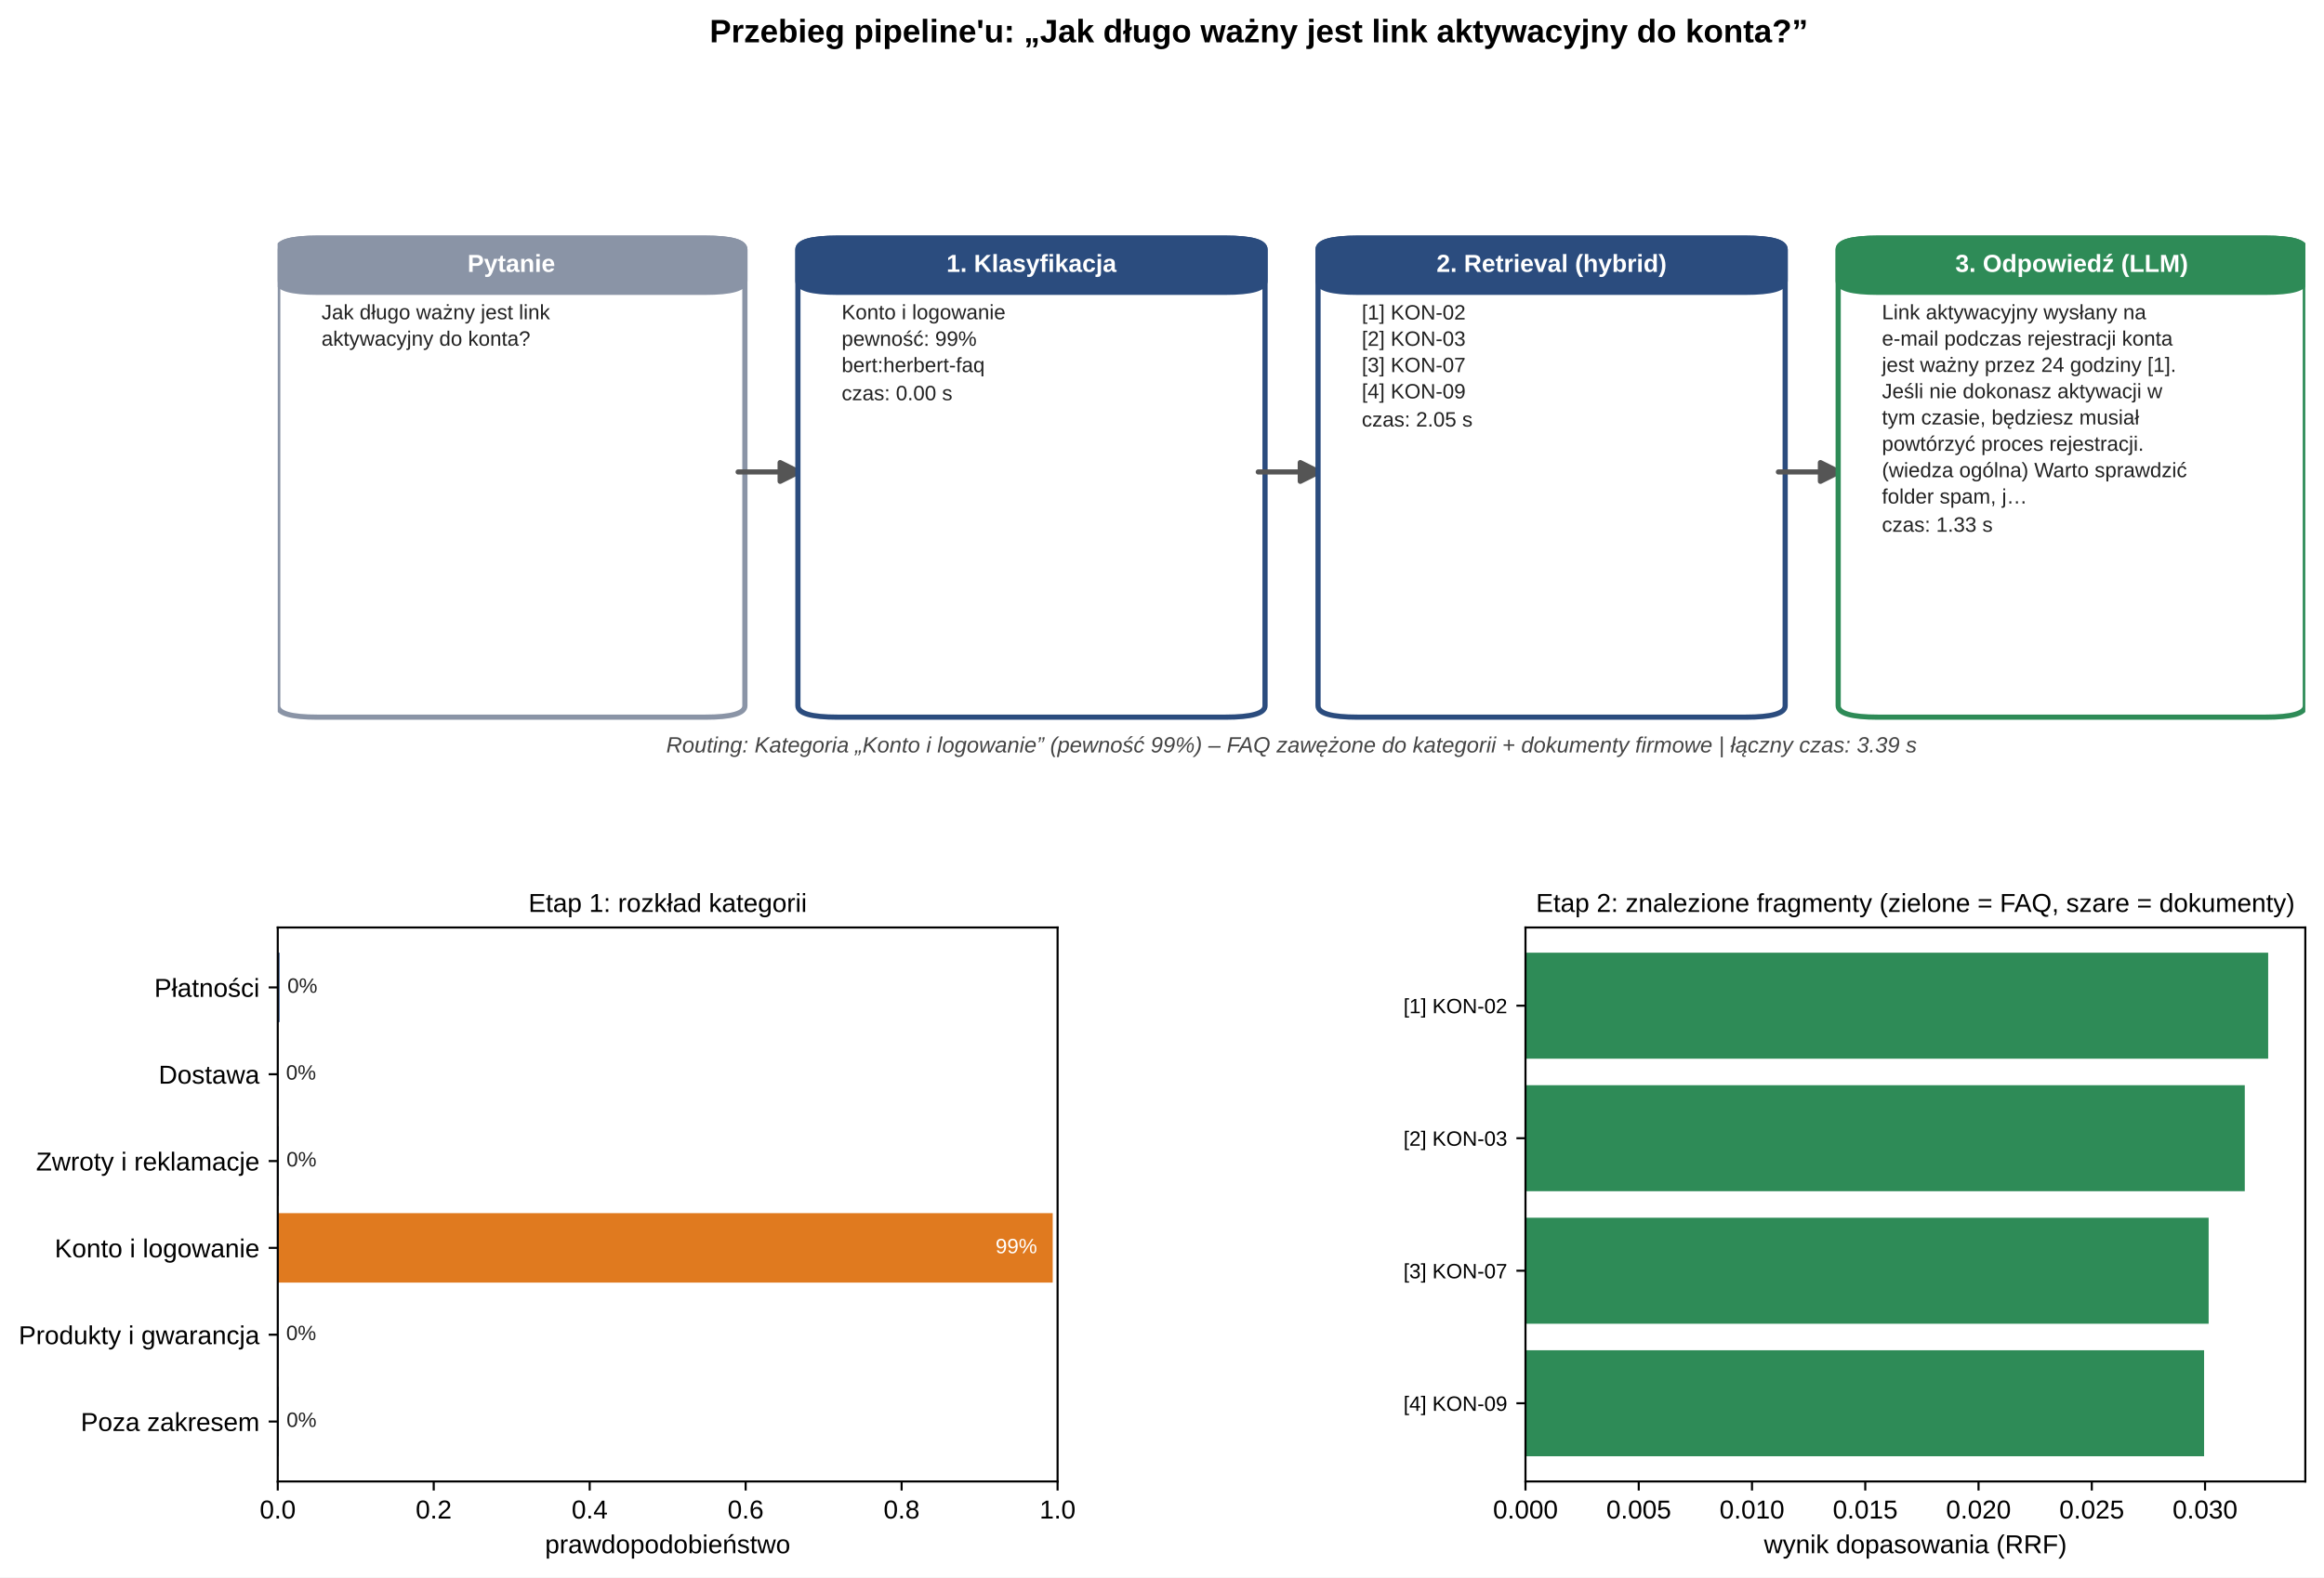
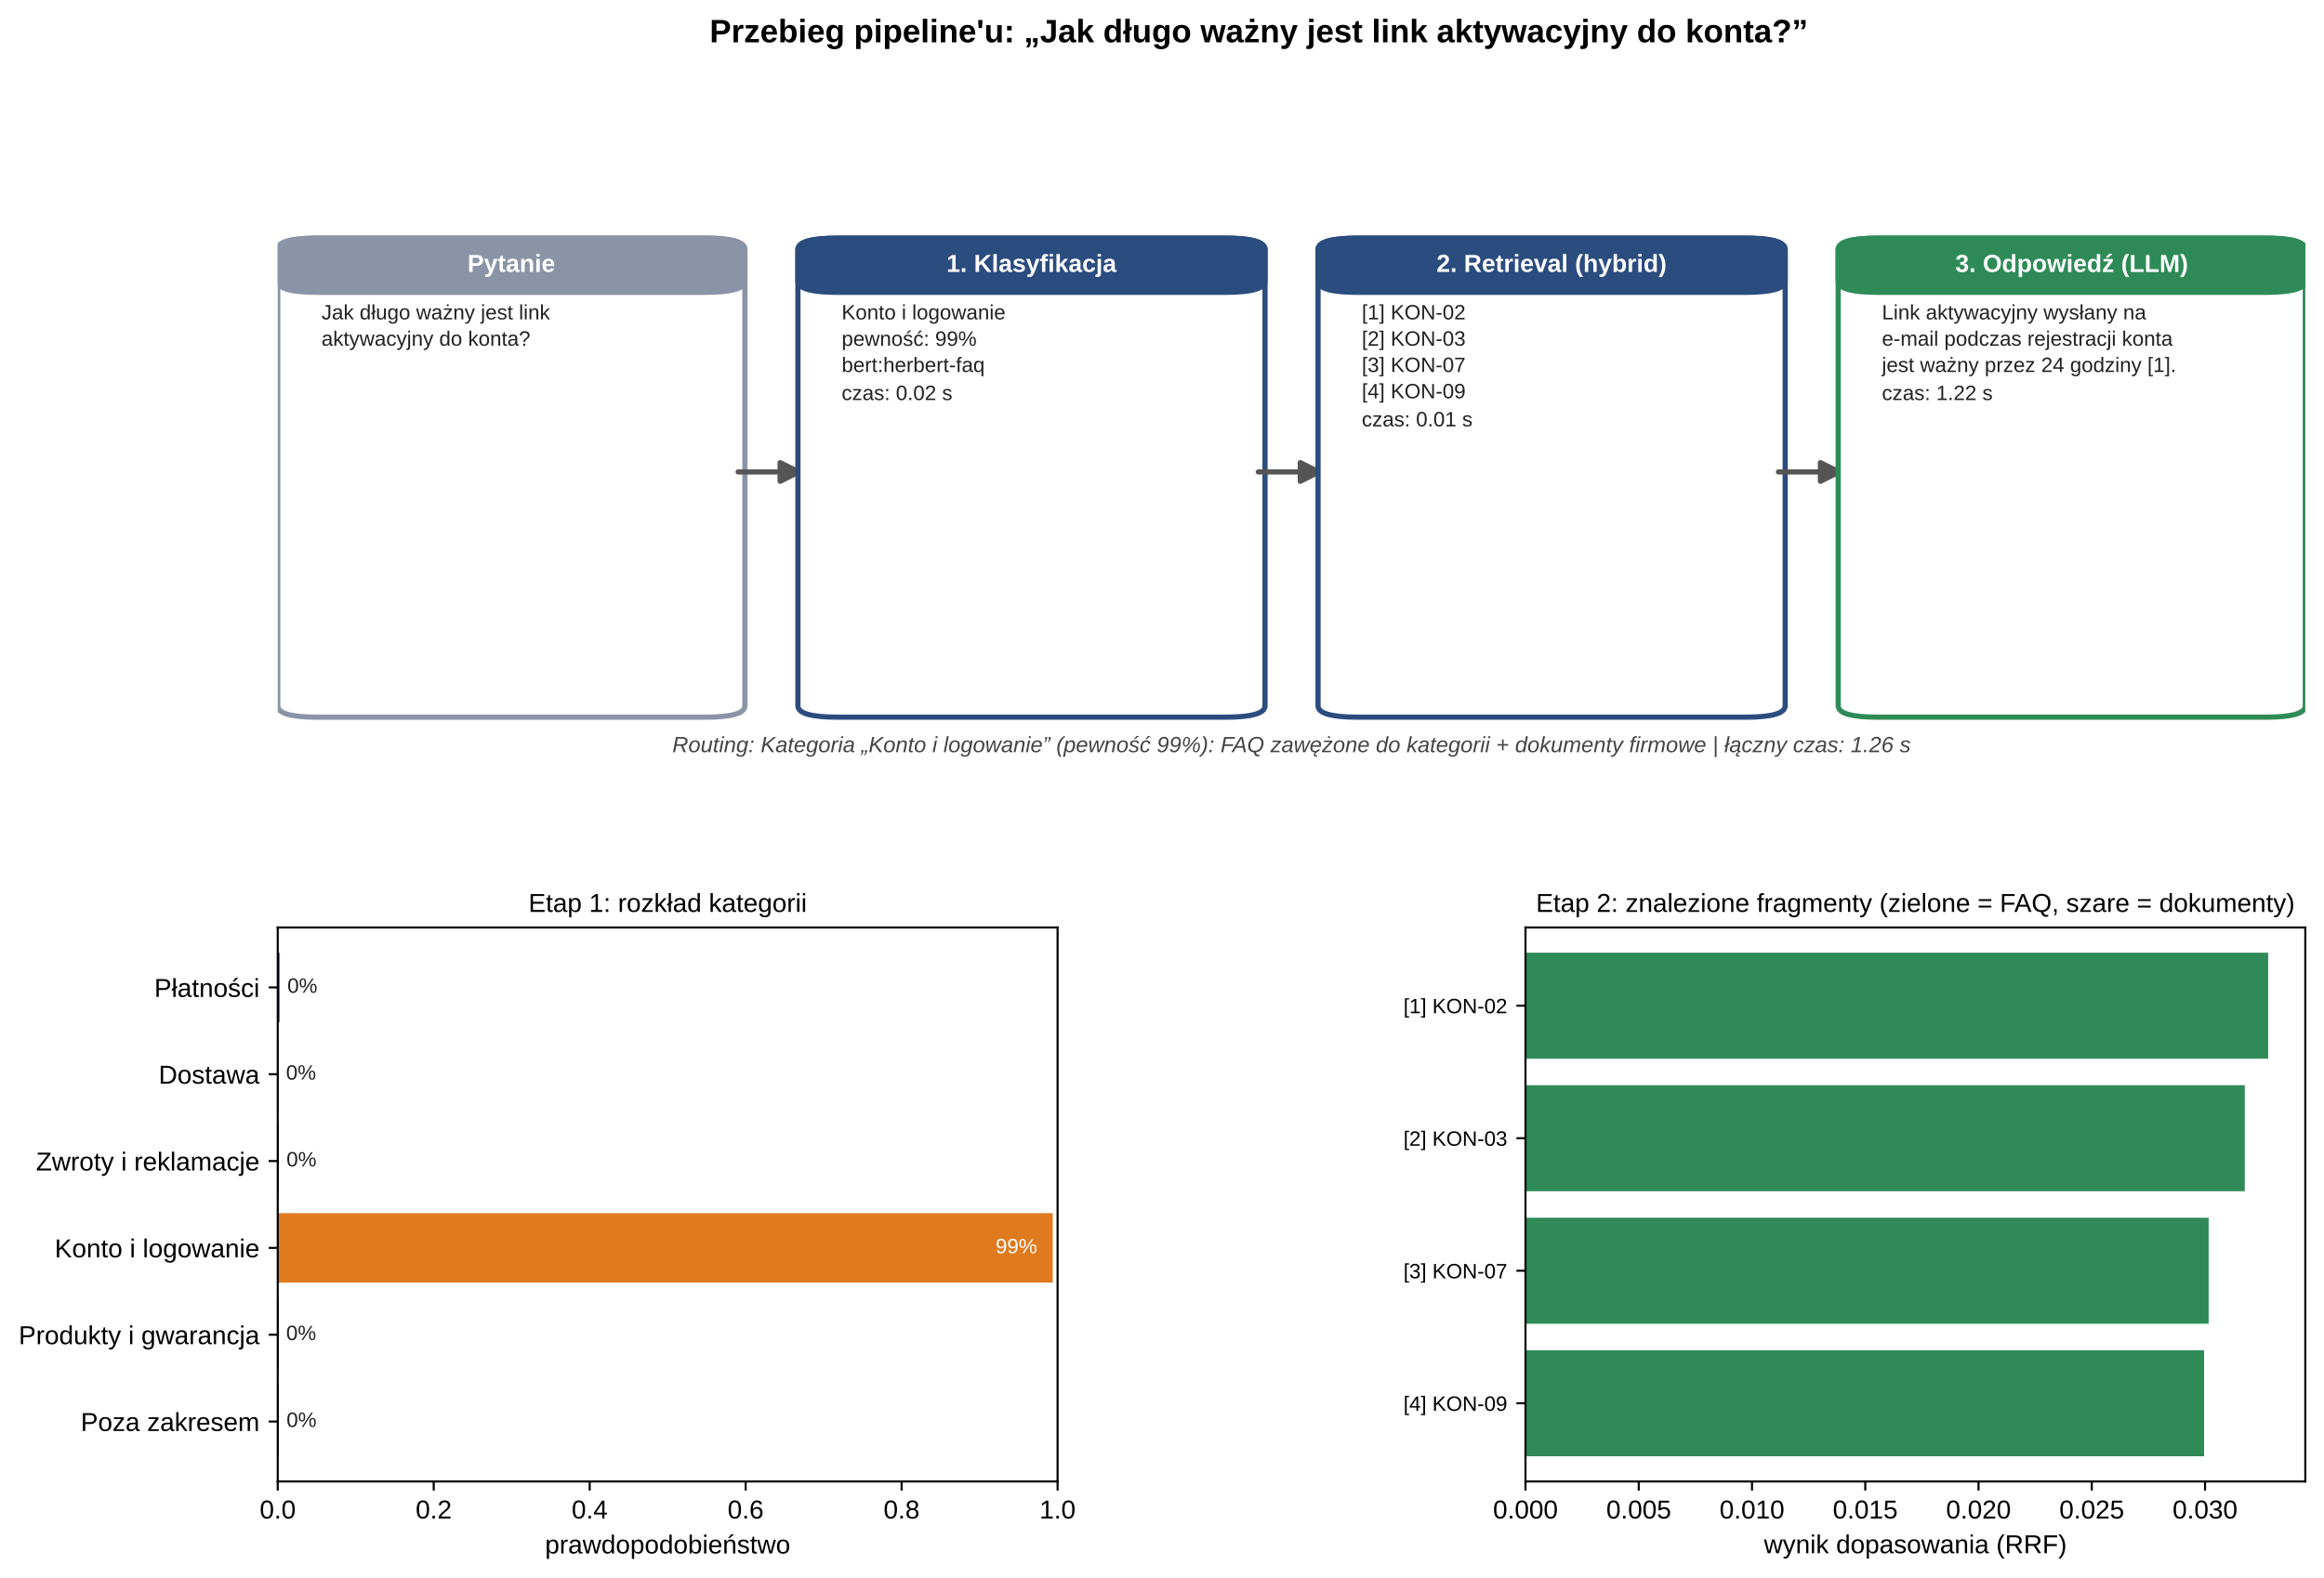
- <svg xmlns="http://www.w3.org/2000/svg" xmlns:xlink="http://www.w3.org/1999/xlink" width="895.417pt" height="607.93pt" viewBox="0 0 895.417 607.93" version="1.1">
+ <svg xmlns="http://www.w3.org/2000/svg" xmlns:xlink="http://www.w3.org/1999/xlink" width="895.417pt" height="608.013pt" viewBox="0 0 895.417 608.013" version="1.1">
  <defs>
    <style type="text/css">*{stroke-linejoin: round; stroke-linecap: butt}</style>
  </defs>
  <g id="figure_1">
    <g id="patch_1">
-       <path d="M 0 607.93  L 895.417 607.93  L 895.417 0  L 0 0  z " style="fill: #ffffff" />
+       <path d="M 0 608.013  L 895.417 608.013  L 895.417 0  L 0 0  z " style="fill: #ffffff" />
    </g>
    <g id="axes_1">
      <g id="patch_2">
-         <path d="M 122.335 276.399  L 271.682 276.399  Q 287 276.399 287 272.003  L 287 96.176  Q 287 91.781 271.682 91.781  L 122.335 91.781  Q 107.017 91.781 107.017 96.176  L 107.017 272.003  Q 107.017 276.399 122.335 276.399  z " clip-path="url(#p4445ea4be4)" style="fill: #ffffff; stroke: #8a94a6; stroke-width: 2; stroke-linejoin: miter" />
+         <path d="M 122.335 276.399  L 271.682 276.399  Q 287 276.399 287 272.003  L 287 96.176  Q 287 91.781 271.682 91.781  L 122.335 91.781  Q 107.017 91.781 107.017 96.176  L 107.017 272.003  Q 107.017 276.399 122.335 276.399  z " clip-path="url(#p6ea42ac6a3)" style="fill: #ffffff; stroke: #8a94a6; stroke-width: 2; stroke-linejoin: miter" />
      </g>
      <g id="patch_3">
-         <path d="M 122.335 112.66  L 271.682 112.66  Q 287 112.66 287 108.264  L 287 96.176  Q 287 91.781 271.682 91.781  L 122.335 91.781  Q 107.017 91.781 107.017 96.176  L 107.017 108.264  Q 107.017 112.66 122.335 112.66  z " clip-path="url(#p4445ea4be4)" style="fill: #8a94a6; stroke: #8a94a6; stroke-width: 2; stroke-linejoin: miter" />
+         <path d="M 122.335 112.66  L 271.682 112.66  Q 287 112.66 287 108.264  L 287 96.176  Q 287 91.781 271.682 91.781  L 122.335 91.781  Q 107.017 91.781 107.017 96.176  L 107.017 108.264  Q 107.017 112.66 122.335 112.66  z " clip-path="url(#p6ea42ac6a3)" style="fill: #8a94a6; stroke: #8a94a6; stroke-width: 2; stroke-linejoin: miter" />
      </g>
      <g id="patch_4">
-         <path d="M 284.403 181.892  Q 297.211 181.892 307.783 181.892  " clip-path="url(#p4445ea4be4)" style="fill: none; stroke: #555555; stroke-width: 2; stroke-linecap: round" />
-         <path d="M 300.583 178.292  L 307.783 181.892  L 300.583 185.492  z " clip-path="url(#p4445ea4be4)" style="fill: #555555; stroke: #555555; stroke-width: 2; stroke-linecap: round" />
+         <path d="M 284.403 181.892  Q 297.211 181.892 307.783 181.892  " clip-path="url(#p6ea42ac6a3)" style="fill: none; stroke: #555555; stroke-width: 2; stroke-linecap: round" />
+         <path d="M 300.583 178.292  L 307.783 181.892  L 300.583 185.492  z " clip-path="url(#p6ea42ac6a3)" style="fill: #555555; stroke: #555555; stroke-width: 2; stroke-linecap: round" />
      </g>
      <g id="patch_5">
-         <path d="M 322.741 276.399  L 472.088 276.399  Q 487.405 276.399 487.405 272.003  L 487.405 96.176  Q 487.405 91.781 472.088 91.781  L 322.741 91.781  Q 307.423 91.781 307.423 96.176  L 307.423 272.003  Q 307.423 276.399 322.741 276.399  z " clip-path="url(#p4445ea4be4)" style="fill: #ffffff; stroke: #2b4c7e; stroke-width: 2; stroke-linejoin: miter" />
+         <path d="M 322.741 276.399  L 472.088 276.399  Q 487.405 276.399 487.405 272.003  L 487.405 96.176  Q 487.405 91.781 472.088 91.781  L 322.741 91.781  Q 307.423 91.781 307.423 96.176  L 307.423 272.003  Q 307.423 276.399 322.741 276.399  z " clip-path="url(#p6ea42ac6a3)" style="fill: #ffffff; stroke: #2b4c7e; stroke-width: 2; stroke-linejoin: miter" />
      </g>
      <g id="patch_6">
-         <path d="M 322.741 112.66  L 472.088 112.66  Q 487.405 112.66 487.405 108.264  L 487.405 96.176  Q 487.405 91.781 472.088 91.781  L 322.741 91.781  Q 307.423 91.781 307.423 96.176  L 307.423 108.264  Q 307.423 112.66 322.741 112.66  z " clip-path="url(#p4445ea4be4)" style="fill: #2b4c7e; stroke: #2b4c7e; stroke-width: 2; stroke-linejoin: miter" />
+         <path d="M 322.741 112.66  L 472.088 112.66  Q 487.405 112.66 487.405 108.264  L 487.405 96.176  Q 487.405 91.781 472.088 91.781  L 322.741 91.781  Q 307.423 91.781 307.423 96.176  L 307.423 108.264  Q 307.423 112.66 322.741 112.66  z " clip-path="url(#p6ea42ac6a3)" style="fill: #2b4c7e; stroke: #2b4c7e; stroke-width: 2; stroke-linejoin: miter" />
      </g>
      <g id="patch_7">
-         <path d="M 484.809 181.892  Q 497.617 181.892 508.189 181.892  " clip-path="url(#p4445ea4be4)" style="fill: none; stroke: #555555; stroke-width: 2; stroke-linecap: round" />
-         <path d="M 500.989 178.292  L 508.189 181.892  L 500.989 185.492  z " clip-path="url(#p4445ea4be4)" style="fill: #555555; stroke: #555555; stroke-width: 2; stroke-linecap: round" />
+         <path d="M 484.809 181.892  Q 497.617 181.892 508.189 181.892  " clip-path="url(#p6ea42ac6a3)" style="fill: none; stroke: #555555; stroke-width: 2; stroke-linecap: round" />
+         <path d="M 500.989 178.292  L 508.189 181.892  L 500.989 185.492  z " clip-path="url(#p6ea42ac6a3)" style="fill: #555555; stroke: #555555; stroke-width: 2; stroke-linecap: round" />
      </g>
      <g id="patch_8">
-         <path d="M 523.147 276.399  L 672.494 276.399  Q 687.811 276.399 687.811 272.003  L 687.811 96.176  Q 687.811 91.781 672.494 91.781  L 523.147 91.781  Q 507.829 91.781 507.829 96.176  L 507.829 272.003  Q 507.829 276.399 523.147 276.399  z " clip-path="url(#p4445ea4be4)" style="fill: #ffffff; stroke: #2b4c7e; stroke-width: 2; stroke-linejoin: miter" />
+         <path d="M 523.147 276.399  L 672.494 276.399  Q 687.811 276.399 687.811 272.003  L 687.811 96.176  Q 687.811 91.781 672.494 91.781  L 523.147 91.781  Q 507.829 91.781 507.829 96.176  L 507.829 272.003  Q 507.829 276.399 523.147 276.399  z " clip-path="url(#p6ea42ac6a3)" style="fill: #ffffff; stroke: #2b4c7e; stroke-width: 2; stroke-linejoin: miter" />
      </g>
      <g id="patch_9">
-         <path d="M 523.147 112.66  L 672.494 112.66  Q 687.811 112.66 687.811 108.264  L 687.811 96.176  Q 687.811 91.781 672.494 91.781  L 523.147 91.781  Q 507.829 91.781 507.829 96.176  L 507.829 108.264  Q 507.829 112.66 523.147 112.66  z " clip-path="url(#p4445ea4be4)" style="fill: #2b4c7e; stroke: #2b4c7e; stroke-width: 2; stroke-linejoin: miter" />
+         <path d="M 523.147 112.66  L 672.494 112.66  Q 687.811 112.66 687.811 108.264  L 687.811 96.176  Q 687.811 91.781 672.494 91.781  L 523.147 91.781  Q 507.829 91.781 507.829 96.176  L 507.829 108.264  Q 507.829 112.66 523.147 112.66  z " clip-path="url(#p6ea42ac6a3)" style="fill: #2b4c7e; stroke: #2b4c7e; stroke-width: 2; stroke-linejoin: miter" />
      </g>
      <g id="patch_10">
-         <path d="M 685.215 181.892  Q 698.023 181.892 708.595 181.892  " clip-path="url(#p4445ea4be4)" style="fill: none; stroke: #555555; stroke-width: 2; stroke-linecap: round" />
-         <path d="M 701.395 178.292  L 708.595 181.892  L 701.395 185.492  z " clip-path="url(#p4445ea4be4)" style="fill: #555555; stroke: #555555; stroke-width: 2; stroke-linecap: round" />
+         <path d="M 685.215 181.892  Q 698.023 181.892 708.595 181.892  " clip-path="url(#p6ea42ac6a3)" style="fill: none; stroke: #555555; stroke-width: 2; stroke-linecap: round" />
+         <path d="M 701.395 178.292  L 708.595 181.892  L 701.395 185.492  z " clip-path="url(#p6ea42ac6a3)" style="fill: #555555; stroke: #555555; stroke-width: 2; stroke-linecap: round" />
      </g>
      <g id="patch_11">
-         <path d="M 723.552 276.399  L 872.9 276.399  Q 888.217 276.399 888.217 272.003  L 888.217 96.176  Q 888.217 91.781 872.9 91.781  L 723.552 91.781  Q 708.235 91.781 708.235 96.176  L 708.235 272.003  Q 708.235 276.399 723.552 276.399  z " clip-path="url(#p4445ea4be4)" style="fill: #ffffff; stroke: #2e8b57; stroke-width: 2; stroke-linejoin: miter" />
+         <path d="M 723.552 276.399  L 872.9 276.399  Q 888.217 276.399 888.217 272.003  L 888.217 96.176  Q 888.217 91.781 872.9 91.781  L 723.552 91.781  Q 708.235 91.781 708.235 96.176  L 708.235 272.003  Q 708.235 276.399 723.552 276.399  z " clip-path="url(#p6ea42ac6a3)" style="fill: #ffffff; stroke: #2e8b57; stroke-width: 2; stroke-linejoin: miter" />
      </g>
      <g id="patch_12">
-         <path d="M 723.552 112.66  L 872.9 112.66  Q 888.217 112.66 888.217 108.264  L 888.217 96.176  Q 888.217 91.781 872.9 91.781  L 723.552 91.781  Q 708.235 91.781 708.235 96.176  L 708.235 108.264  Q 708.235 112.66 723.552 112.66  z " clip-path="url(#p4445ea4be4)" style="fill: #2e8b57; stroke: #2e8b57; stroke-width: 2; stroke-linejoin: miter" />
+         <path d="M 723.552 112.66  L 872.9 112.66  Q 888.217 112.66 888.217 108.264  L 888.217 96.176  Q 888.217 91.781 872.9 91.781  L 723.552 91.781  Q 708.235 91.781 708.235 96.176  L 708.235 108.264  Q 708.235 112.66 723.552 112.66  z " clip-path="url(#p6ea42ac6a3)" style="fill: #2e8b57; stroke: #2e8b57; stroke-width: 2; stroke-linejoin: miter" />
      </g>
      <g id="text_1">
-         <text style="font-weight: 700; font-size: 9.5px; font-family: 'Arial', 'DejaVu Sans'; text-anchor: middle; fill: #ffffff" x="197.008" y="104.789" transform="rotate(-0 197.0084 104.7886)">Pytanie</text>
+         <text style="font-weight: 700; font-size: 9.5px; font-family: 'Arial', 'Liberation Sans', 'DejaVu Sans'; text-anchor: middle; fill: #ffffff" x="197.008" y="104.789" transform="rotate(-0 197.0084 104.7887)">Pytanie</text>
      </g>
      <g id="text_2">
-         <text style="font-size: 8px; font-family: 'Arial', 'DejaVu Sans'; fill: #222222" transform="translate(123.8666 123.0458)">Jak długo ważny jest link</text>
-         <text style="font-size: 8px; font-family: 'Arial', 'DejaVu Sans'; fill: #222222" transform="translate(123.8666 133.2301)">aktywacyjny do konta?</text>
+         <text style="font-size: 8px; font-family: 'Arial', 'Liberation Sans', 'DejaVu Sans'; fill: #222222" transform="translate(123.8666 123.0933)">Jak długo ważny jest link</text>
+         <text style="font-size: 8px; font-family: 'Arial', 'Liberation Sans', 'DejaVu Sans'; fill: #222222" transform="translate(123.8666 133.2289)">aktywacyjny do konta?</text>
      </g>
      <g id="text_3">
-         <text style="font-weight: 700; font-size: 9.5px; font-family: 'Arial', 'DejaVu Sans'; text-anchor: middle; fill: #ffffff" x="397.414" y="104.789" transform="rotate(-0 397.4142 104.7886)">1. Klasyfikacja</text>
+         <text style="font-weight: 700; font-size: 9.5px; font-family: 'Arial', 'Liberation Sans', 'DejaVu Sans'; text-anchor: middle; fill: #ffffff" x="397.414" y="104.789" transform="rotate(-0 397.4142 104.7887)">1. Klasyfikacja</text>
      </g>
      <g id="text_4">
-         <text style="font-size: 8px; font-family: 'Arial', 'DejaVu Sans'; fill: #222222" transform="translate(324.2725 123.0458)">Konto i logowanie</text>
-         <text style="font-size: 8px; font-family: 'Arial', 'DejaVu Sans'; fill: #222222" transform="translate(324.2725 133.277)">pewność: 99%</text>
-         <text style="font-size: 8px; font-family: 'Arial', 'DejaVu Sans'; fill: #222222" transform="translate(324.2725 143.4126)">bert:herbert-faq</text>
-         <text style="font-size: 8px; font-family: 'Arial', 'DejaVu Sans'; fill: #222222" transform="translate(324.2725 154.2575)">czas: 0.00 s</text>
+         <text style="font-size: 8px; font-family: 'Arial', 'Liberation Sans', 'DejaVu Sans'; fill: #222222" transform="translate(324.2725 123.0933)">Konto i logowanie</text>
+         <text style="font-size: 8px; font-family: 'Arial', 'Liberation Sans', 'DejaVu Sans'; fill: #222222" transform="translate(324.2725 133.2758)">pewność: 99%</text>
+         <text style="font-size: 8px; font-family: 'Arial', 'Liberation Sans', 'DejaVu Sans'; fill: #222222" transform="translate(324.2725 143.3644)">bert:herbert-faq</text>
+         <text style="font-size: 8px; font-family: 'Arial', 'Liberation Sans', 'DejaVu Sans'; fill: #222222" transform="translate(324.2725 154.185)">czas: 0.02 s</text>
      </g>
      <g id="text_5">
-         <text style="font-weight: 700; font-size: 9.5px; font-family: 'Arial', 'DejaVu Sans'; text-anchor: middle; fill: #ffffff" x="597.82" y="104.789" transform="rotate(-0 597.8201 104.7886)">2. Retrieval (hybrid)</text>
+         <text style="font-weight: 700; font-size: 9.5px; font-family: 'Arial', 'Liberation Sans', 'DejaVu Sans'; text-anchor: middle; fill: #ffffff" x="597.82" y="104.789" transform="rotate(-0 597.8201 104.7887)">2. Retrieval (hybrid)</text>
      </g>
      <g id="text_6">
-         <text style="font-size: 8px; font-family: 'Arial', 'DejaVu Sans'; fill: #222222" transform="translate(524.6784 123.144)">[1] KON-02</text>
-         <text style="font-size: 8px; font-family: 'Arial', 'DejaVu Sans'; fill: #222222" transform="translate(524.6784 133.2795)">[2] KON-03</text>
-         <text style="font-size: 8px; font-family: 'Arial', 'DejaVu Sans'; fill: #222222" transform="translate(524.6784 143.4151)">[3] KON-07</text>
-         <text style="font-size: 8px; font-family: 'Arial', 'DejaVu Sans'; fill: #222222" transform="translate(524.6784 153.5506)">[4] KON-09</text>
-         <text style="font-size: 8px; font-family: 'Arial', 'DejaVu Sans'; fill: #222222" transform="translate(524.6784 164.393)">czas: 2.05 s</text>
+         <text style="font-size: 8px; font-family: 'Arial', 'Liberation Sans', 'DejaVu Sans'; fill: #222222" transform="translate(524.6784 123.0933)">[1] KON-02</text>
+         <text style="font-size: 8px; font-family: 'Arial', 'Liberation Sans', 'DejaVu Sans'; fill: #222222" transform="translate(524.6784 133.2289)">[2] KON-03</text>
+         <text style="font-size: 8px; font-family: 'Arial', 'Liberation Sans', 'DejaVu Sans'; fill: #222222" transform="translate(524.6784 143.3644)">[3] KON-07</text>
+         <text style="font-size: 8px; font-family: 'Arial', 'Liberation Sans', 'DejaVu Sans'; fill: #222222" transform="translate(524.6784 153.5)">[4] KON-09</text>
+         <text style="font-size: 8px; font-family: 'Arial', 'Liberation Sans', 'DejaVu Sans'; fill: #222222" transform="translate(524.6784 164.3205)">czas: 0.01 s</text>
      </g>
      <g id="text_7">
-         <text style="font-weight: 700; font-size: 9.5px; font-family: 'Arial', 'DejaVu Sans'; text-anchor: middle; fill: #ffffff" x="798.226" y="104.789" transform="rotate(-0 798.226 104.7886)">3. Odpowiedź (LLM)</text>
+         <text style="font-weight: 700; font-size: 9.5px; font-family: 'Arial', 'Liberation Sans', 'DejaVu Sans'; text-anchor: middle; fill: #ffffff" x="798.226" y="104.814" transform="rotate(-0 798.226 104.8144)">3. Odpowiedź (LLM)</text>
      </g>
      <g id="text_8">
-         <text style="font-size: 8px; font-family: 'Arial', 'DejaVu Sans'; fill: #222222" transform="translate(725.0842 123.0458)">Link aktywacyjny wysłany na</text>
-         <text style="font-size: 8px; font-family: 'Arial', 'DejaVu Sans'; fill: #222222" transform="translate(725.0842 133.1814)">e-mail podczas rejestracji konta</text>
-         <text style="font-size: 8px; font-family: 'Arial', 'DejaVu Sans'; fill: #222222" transform="translate(725.0842 143.3288)">jest ważny przez 24 godziny [1].</text>
-         <text style="font-size: 8px; font-family: 'Arial', 'DejaVu Sans'; fill: #222222" transform="translate(725.0842 153.4681)">Jeśli nie dokonasz aktywacji w</text>
-         <text style="font-size: 8px; font-family: 'Arial', 'DejaVu Sans'; fill: #222222" transform="translate(725.0842 163.588)">tym czasie, będziesz musiał</text>
-         <text style="font-size: 8px; font-family: 'Arial', 'DejaVu Sans'; fill: #222222" transform="translate(725.0842 173.7392)">powtórzyć proces rejestracji.</text>
-         <text style="font-size: 8px; font-family: 'Arial', 'DejaVu Sans'; fill: #222222" transform="translate(725.0842 183.9079)">(wiedza ogólna) Warto sprawdzić</text>
-         <text style="font-size: 8px; font-family: 'Arial', 'DejaVu Sans'; fill: #222222" transform="translate(725.0842 194.0434)">folder spam, j…</text>
-         <text style="font-size: 8px; font-family: 'Arial', 'DejaVu Sans'; fill: #222222" transform="translate(725.0842 204.9333)">czas: 1.33 s</text>
+         <text style="font-size: 8px; font-family: 'Arial', 'Liberation Sans', 'DejaVu Sans'; fill: #222222" transform="translate(725.0842 123.0933)">Link aktywacyjny wysłany na</text>
+         <text style="font-size: 8px; font-family: 'Arial', 'Liberation Sans', 'DejaVu Sans'; fill: #222222" transform="translate(725.0842 133.2289)">e-mail podczas rejestracji konta</text>
+         <text style="font-size: 8px; font-family: 'Arial', 'Liberation Sans', 'DejaVu Sans'; fill: #222222" transform="translate(725.0842 143.3644)">jest ważny przez 24 godziny [1].</text>
+         <text style="font-size: 8px; font-family: 'Arial', 'Liberation Sans', 'DejaVu Sans'; fill: #222222" transform="translate(725.0842 154.185)">czas: 1.22 s</text>
      </g>
      <g id="text_9">
-         <text style="font-style: italic; font-size: 8.5px; font-family: 'Arial', 'DejaVu Sans'; text-anchor: middle; fill: #444444" x="497.617" y="289.995" transform="rotate(-0 497.6172 289.9951)">Routing: Kategoria „Konto i logowanie” (pewność 99%) – FAQ zawężone do kategorii + dokumenty firmowe   |   łączny czas: 3.39 s</text>
+         <text style="font-style: italic; font-size: 8.5px; font-family: 'Arial', 'Liberation Sans', 'DejaVu Sans'; text-anchor: middle; fill: #444444" x="497.617" y="289.899" transform="rotate(-0 497.6172 289.8994)">Routing: Kategoria „Konto i logowanie” (pewność 99%): FAQ zawężone do kategorii + dokumenty firmowe   |   łączny czas: 1.26 s</text>
      </g>
    </g>
    <g id="axes_2">
      <g id="patch_13">
        <path d="M 107.017 570.96  L 407.479 570.96  L 407.479 357.456  L 107.017 357.456  z " style="fill: #ffffff" />
      </g>
      <g id="patch_14">
-         <path d="M 107.017 561.255  L 107.39 561.255  L 107.39 534.484  L 107.017 534.484  z " clip-path="url(#p15d57cd136)" style="fill: #2b4c7e" />
+         <path d="M 107.017 561.255  L 107.39 561.255  L 107.39 534.484  L 107.017 534.484  z " clip-path="url(#pc0251090d5)" style="fill: #2b4c7e" />
      </g>
      <g id="patch_15">
-         <path d="M 107.017 527.791  L 107.26 527.791  L 107.26 501.019  L 107.017 501.019  z " clip-path="url(#p15d57cd136)" style="fill: #2b4c7e" />
+         <path d="M 107.017 527.791  L 107.26 527.791  L 107.26 501.019  L 107.017 501.019  z " clip-path="url(#pc0251090d5)" style="fill: #2b4c7e" />
      </g>
      <g id="patch_16">
-         <path d="M 107.017 494.326  L 405.603 494.326  L 405.603 467.554  L 107.017 467.554  z " clip-path="url(#p15d57cd136)" style="fill: #e07a1f" />
+         <path d="M 107.017 494.326  L 405.603 494.326  L 405.603 467.554  L 107.017 467.554  z " clip-path="url(#pc0251090d5)" style="fill: #e07a1f" />
      </g>
      <g id="patch_17">
-         <path d="M 107.017 460.861  L 107.38 460.861  L 107.38 434.09  L 107.017 434.09  z " clip-path="url(#p15d57cd136)" style="fill: #2b4c7e" />
+         <path d="M 107.017 460.861  L 107.38 460.861  L 107.38 434.09  L 107.017 434.09  z " clip-path="url(#pc0251090d5)" style="fill: #2b4c7e" />
      </g>
      <g id="patch_18">
-         <path d="M 107.017 427.397  L 107.208 427.397  L 107.208 400.625  L 107.017 400.625  z " clip-path="url(#p15d57cd136)" style="fill: #2b4c7e" />
+         <path d="M 107.017 427.397  L 107.208 427.397  L 107.208 400.625  L 107.017 400.625  z " clip-path="url(#pc0251090d5)" style="fill: #2b4c7e" />
      </g>
      <g id="patch_19">
-         <path d="M 107.017 393.932  L 107.723 393.932  L 107.723 367.16  L 107.017 367.16  z " clip-path="url(#p15d57cd136)" style="fill: #2b4c7e" />
+         <path d="M 107.017 393.932  L 107.723 393.932  L 107.723 367.16  L 107.017 367.16  z " clip-path="url(#pc0251090d5)" style="fill: #2b4c7e" />
      </g>
      <g id="matplotlib.axis_1">
        <g id="xtick_1">
          <g id="line2d_1">
            <defs>
-               <path id="mc47bff5322" d="M 0 0  L 0 3.5  " style="stroke: #000000; stroke-width: 0.8" />
+               <path id="mce9563c9ef" d="M 0 0  L 0 3.5  " style="stroke: #000000; stroke-width: 0.8" />
            </defs>
            <g>
-               <use xlink:href="#mc47bff5322" x="107.017" y="570.96" style="stroke: #000000; stroke-width: 0.8" />
+               <use xlink:href="#mce9563c9ef" x="107.017" y="570.96" style="stroke: #000000; stroke-width: 0.8" />
            </g>
          </g>
          <g id="text_10">
-             <text style="font-size: 10px; font-family: 'Arial', 'DejaVu Sans'; text-anchor: middle" x="107.017" y="585.24" transform="rotate(-0 107.0172 585.2403)">0.0</text>
+             <text style="font-size: 10px; font-family: 'Arial', 'Liberation Sans', 'DejaVu Sans'; text-anchor: middle" x="107.017" y="585.24" transform="rotate(-0 107.0172 585.2403)">0.0</text>
          </g>
        </g>
        <g id="xtick_2">
          <g id="line2d_2">
            <g>
-               <use xlink:href="#mc47bff5322" x="167.109" y="570.96" style="stroke: #000000; stroke-width: 0.8" />
+               <use xlink:href="#mce9563c9ef" x="167.109" y="570.96" style="stroke: #000000; stroke-width: 0.8" />
            </g>
          </g>
          <g id="text_11">
-             <text style="font-size: 10px; font-family: 'Arial', 'DejaVu Sans'; text-anchor: middle" x="167.109" y="585.24" transform="rotate(-0 167.1095 585.2403)">0.2</text>
+             <text style="font-size: 10px; font-family: 'Arial', 'Liberation Sans', 'DejaVu Sans'; text-anchor: middle" x="167.109" y="585.24" transform="rotate(-0 167.1095 585.2403)">0.2</text>
          </g>
        </g>
        <g id="xtick_3">
          <g id="line2d_3">
            <g>
-               <use xlink:href="#mc47bff5322" x="227.202" y="570.96" style="stroke: #000000; stroke-width: 0.8" />
+               <use xlink:href="#mce9563c9ef" x="227.202" y="570.96" style="stroke: #000000; stroke-width: 0.8" />
            </g>
          </g>
          <g id="text_12">
-             <text style="font-size: 10px; font-family: 'Arial', 'DejaVu Sans'; text-anchor: middle" x="227.202" y="585.24" transform="rotate(-0 227.2018 585.2403)">0.4</text>
+             <text style="font-size: 10px; font-family: 'Arial', 'Liberation Sans', 'DejaVu Sans'; text-anchor: middle" x="227.202" y="585.24" transform="rotate(-0 227.2018 585.2403)">0.4</text>
          </g>
        </g>
        <g id="xtick_4">
          <g id="line2d_4">
            <g>
-               <use xlink:href="#mc47bff5322" x="287.294" y="570.96" style="stroke: #000000; stroke-width: 0.8" />
+               <use xlink:href="#mce9563c9ef" x="287.294" y="570.96" style="stroke: #000000; stroke-width: 0.8" />
            </g>
          </g>
          <g id="text_13">
-             <text style="font-size: 10px; font-family: 'Arial', 'DejaVu Sans'; text-anchor: middle" x="287.294" y="585.24" transform="rotate(-0 287.2941 585.2403)">0.6</text>
+             <text style="font-size: 10px; font-family: 'Arial', 'Liberation Sans', 'DejaVu Sans'; text-anchor: middle" x="287.294" y="585.24" transform="rotate(-0 287.2941 585.2403)">0.6</text>
          </g>
        </g>
        <g id="xtick_5">
          <g id="line2d_5">
            <g>
-               <use xlink:href="#mc47bff5322" x="347.386" y="570.96" style="stroke: #000000; stroke-width: 0.8" />
+               <use xlink:href="#mce9563c9ef" x="347.386" y="570.96" style="stroke: #000000; stroke-width: 0.8" />
            </g>
          </g>
          <g id="text_14">
-             <text style="font-size: 10px; font-family: 'Arial', 'DejaVu Sans'; text-anchor: middle" x="347.386" y="585.24" transform="rotate(-0 347.3864 585.2403)">0.8</text>
+             <text style="font-size: 10px; font-family: 'Arial', 'Liberation Sans', 'DejaVu Sans'; text-anchor: middle" x="347.386" y="585.24" transform="rotate(-0 347.3864 585.2403)">0.8</text>
          </g>
        </g>
        <g id="xtick_6">
          <g id="line2d_6">
            <g>
-               <use xlink:href="#mc47bff5322" x="407.479" y="570.96" style="stroke: #000000; stroke-width: 0.8" />
+               <use xlink:href="#mce9563c9ef" x="407.479" y="570.96" style="stroke: #000000; stroke-width: 0.8" />
            </g>
          </g>
          <g id="text_15">
-             <text style="font-size: 10px; font-family: 'Arial', 'DejaVu Sans'; text-anchor: middle" x="407.479" y="585.24" transform="rotate(-0 407.4787 585.2403)">1.0</text>
+             <text style="font-size: 10px; font-family: 'Arial', 'Liberation Sans', 'DejaVu Sans'; text-anchor: middle" x="407.479" y="585.24" transform="rotate(-0 407.4787 585.2403)">1.0</text>
          </g>
        </g>
        <g id="text_16">
-           <text style="font-size: 10px; font-family: 'Arial', 'DejaVu Sans'; text-anchor: middle" x="257.248" y="598.625" transform="rotate(-0 257.248 598.625)">prawdopodobieństwo</text>
+           <text style="font-size: 10px; font-family: 'Arial', 'Liberation Sans', 'DejaVu Sans'; text-anchor: middle" x="257.248" y="598.709" transform="rotate(-0 257.248 598.7088)">prawdopodobieństwo</text>
        </g>
      </g>
      <g id="matplotlib.axis_2">
        <g id="ytick_1">
          <g id="line2d_7">
            <defs>
-               <path id="m696bd24fed" d="M 0 0  L -3.5 0  " style="stroke: #000000; stroke-width: 0.8" />
+               <path id="m6048247572" d="M 0 0  L -3.5 0  " style="stroke: #000000; stroke-width: 0.8" />
            </defs>
            <g>
-               <use xlink:href="#m696bd24fed" x="107.017" y="547.869" style="stroke: #000000; stroke-width: 0.8" />
+               <use xlink:href="#m6048247572" x="107.017" y="547.869" style="stroke: #000000; stroke-width: 0.8" />
            </g>
          </g>
          <g id="text_17">
-             <text style="font-size: 10px; font-family: 'Arial', 'DejaVu Sans'; text-anchor: end" x="100.017" y="551.51" transform="rotate(-0 100.0172 551.5095)">Poza zakresem</text>
+             <text style="font-size: 10px; font-family: 'Arial', 'Liberation Sans', 'DejaVu Sans'; text-anchor: end" x="100.017" y="551.51" transform="rotate(-0 100.0172 551.5095)">Poza zakresem</text>
          </g>
        </g>
        <g id="ytick_2">
          <g id="line2d_8">
            <g>
-               <use xlink:href="#m696bd24fed" x="107.017" y="514.405" style="stroke: #000000; stroke-width: 0.8" />
+               <use xlink:href="#m6048247572" x="107.017" y="514.405" style="stroke: #000000; stroke-width: 0.8" />
            </g>
          </g>
          <g id="text_18">
-             <text style="font-size: 10px; font-family: 'Arial', 'DejaVu Sans'; text-anchor: end" x="100.017" y="518.045" transform="rotate(-0 100.0172 518.0449)">Produkty i gwarancja</text>
+             <text style="font-size: 10px; font-family: 'Arial', 'Liberation Sans', 'DejaVu Sans'; text-anchor: end" x="100.017" y="518.045" transform="rotate(-0 100.0172 518.0449)">Produkty i gwarancja</text>
          </g>
        </g>
        <g id="ytick_3">
          <g id="line2d_9">
            <g>
-               <use xlink:href="#m696bd24fed" x="107.017" y="480.94" style="stroke: #000000; stroke-width: 0.8" />
+               <use xlink:href="#m6048247572" x="107.017" y="480.94" style="stroke: #000000; stroke-width: 0.8" />
            </g>
          </g>
          <g id="text_19">
-             <text style="font-size: 10px; font-family: 'Arial', 'DejaVu Sans'; text-anchor: end" x="100.017" y="484.58" transform="rotate(-0 100.0172 484.5802)">Konto i logowanie</text>
+             <text style="font-size: 10px; font-family: 'Arial', 'Liberation Sans', 'DejaVu Sans'; text-anchor: end" x="100.017" y="484.58" transform="rotate(-0 100.0172 484.5802)">Konto i logowanie</text>
          </g>
        </g>
        <g id="ytick_4">
          <g id="line2d_10">
            <g>
-               <use xlink:href="#m696bd24fed" x="107.017" y="447.475" style="stroke: #000000; stroke-width: 0.8" />
+               <use xlink:href="#m6048247572" x="107.017" y="447.475" style="stroke: #000000; stroke-width: 0.8" />
            </g>
          </g>
          <g id="text_20">
-             <text style="font-size: 10px; font-family: 'Arial', 'DejaVu Sans'; text-anchor: end" x="100.017" y="451.116" transform="rotate(-0 100.0172 451.1156)">Zwroty i reklamacje</text>
+             <text style="font-size: 10px; font-family: 'Arial', 'Liberation Sans', 'DejaVu Sans'; text-anchor: end" x="100.017" y="451.116" transform="rotate(-0 100.0172 451.1156)">Zwroty i reklamacje</text>
          </g>
        </g>
        <g id="ytick_5">
          <g id="line2d_11">
            <g>
-               <use xlink:href="#m696bd24fed" x="107.017" y="414.011" style="stroke: #000000; stroke-width: 0.8" />
+               <use xlink:href="#m6048247572" x="107.017" y="414.011" style="stroke: #000000; stroke-width: 0.8" />
            </g>
          </g>
          <g id="text_21">
-             <text style="font-size: 10px; font-family: 'Arial', 'DejaVu Sans'; text-anchor: end" x="100.017" y="417.651" transform="rotate(-0 100.0172 417.6509)">Dostawa</text>
+             <text style="font-size: 10px; font-family: 'Arial', 'Liberation Sans', 'DejaVu Sans'; text-anchor: end" x="100.017" y="417.651" transform="rotate(-0 100.0172 417.6509)">Dostawa</text>
          </g>
        </g>
        <g id="ytick_6">
          <g id="line2d_12">
            <g>
-               <use xlink:href="#m696bd24fed" x="107.017" y="380.546" style="stroke: #000000; stroke-width: 0.8" />
+               <use xlink:href="#m6048247572" x="107.017" y="380.546" style="stroke: #000000; stroke-width: 0.8" />
            </g>
          </g>
          <g id="text_22">
-             <text style="font-size: 10px; font-family: 'Arial', 'DejaVu Sans'; text-anchor: end" x="100.017" y="384.186" transform="rotate(-0 100.0172 384.1863)">Płatności</text>
+             <text style="font-size: 10px; font-family: 'Arial', 'Liberation Sans', 'DejaVu Sans'; text-anchor: end" x="100.017" y="384.228" transform="rotate(-0 100.0172 384.2282)">Płatności</text>
          </g>
        </g>
      </g>
      <g id="patch_20">
        <path d="M 107.017 570.96  L 107.017 357.456  " style="fill: none; stroke: #000000; stroke-width: 0.8; stroke-linejoin: miter; stroke-linecap: square" />
      </g>
      <g id="patch_21">
        <path d="M 407.479 570.96  L 407.479 357.456  " style="fill: none; stroke: #000000; stroke-width: 0.8; stroke-linejoin: miter; stroke-linecap: square" />
      </g>
      <g id="patch_22">
        <path d="M 107.017 570.96  L 407.479 570.96  " style="fill: none; stroke: #000000; stroke-width: 0.8; stroke-linejoin: miter; stroke-linecap: square" />
      </g>
      <g id="patch_23">
        <path d="M 107.017 357.456  L 407.479 357.456  " style="fill: none; stroke: #000000; stroke-width: 0.8; stroke-linejoin: miter; stroke-linecap: square" />
      </g>
      <g id="text_23">
-         <text style="font-size: 8px; font-family: 'Arial', 'DejaVu Sans'; text-anchor: start; fill: #222222" x="110.395" y="549.94" transform="rotate(-0 110.3948 549.9397)">0%</text>
+         <text style="font-size: 8px; font-family: 'Arial', 'Liberation Sans', 'DejaVu Sans'; text-anchor: start; fill: #222222" x="110.395" y="549.94" transform="rotate(-0 110.3948 549.9397)">0%</text>
      </g>
      <g id="text_24">
-         <text style="font-size: 8px; font-family: 'Arial', 'DejaVu Sans'; text-anchor: start; fill: #222222" x="110.265" y="516.475" transform="rotate(-0 110.2646 516.475)">0%</text>
+         <text style="font-size: 8px; font-family: 'Arial', 'Liberation Sans', 'DejaVu Sans'; text-anchor: start; fill: #222222" x="110.265" y="516.475" transform="rotate(-0 110.2646 516.475)">0%</text>
      </g>
      <g id="text_25">
-         <text style="font-size: 8px; font-family: 'Arial', 'DejaVu Sans'; text-anchor: end; fill: #ffffff" x="399.594" y="483.01" transform="rotate(-0 399.5939 483.0104)">99%</text>
+         <text style="font-size: 8px; font-family: 'Arial', 'Liberation Sans', 'DejaVu Sans'; text-anchor: end; fill: #ffffff" x="399.594" y="483.01" transform="rotate(-0 399.5939 483.0104)">99%</text>
      </g>
      <g id="text_26">
-         <text style="font-size: 8px; font-family: 'Arial', 'DejaVu Sans'; text-anchor: start; fill: #222222" x="110.384" y="449.546" transform="rotate(-0 110.3843 449.5457)">0%</text>
+         <text style="font-size: 8px; font-family: 'Arial', 'Liberation Sans', 'DejaVu Sans'; text-anchor: start; fill: #222222" x="110.384" y="449.546" transform="rotate(-0 110.3843 449.5457)">0%</text>
      </g>
      <g id="text_27">
-         <text style="font-size: 8px; font-family: 'Arial', 'DejaVu Sans'; text-anchor: start; fill: #222222" x="110.213" y="416.081" transform="rotate(-0 110.213 416.0811)">0%</text>
+         <text style="font-size: 8px; font-family: 'Arial', 'Liberation Sans', 'DejaVu Sans'; text-anchor: start; fill: #222222" x="110.213" y="416.081" transform="rotate(-0 110.213 416.0811)">0%</text>
      </g>
      <g id="text_28">
-         <text style="font-size: 8px; font-family: 'Arial', 'DejaVu Sans'; text-anchor: start; fill: #222222" x="110.728" y="382.616" transform="rotate(-0 110.728 382.6164)">0%</text>
+         <text style="font-size: 8px; font-family: 'Arial', 'Liberation Sans', 'DejaVu Sans'; text-anchor: start; fill: #222222" x="110.728" y="382.616" transform="rotate(-0 110.728 382.6164)">0%</text>
      </g>
      <g id="text_29">
-         <text style="font-size: 10px; font-family: 'Arial', 'DejaVu Sans'; text-anchor: middle" x="257.248" y="351.456" transform="rotate(-0 257.248 351.4555)">Etap 1: rozkład kategorii</text>
+         <text style="font-size: 10px; font-family: 'Arial', 'Liberation Sans', 'DejaVu Sans'; text-anchor: middle" x="257.248" y="351.456" transform="rotate(-0 257.248 351.4555)">Etap 1: rozkład kategorii</text>
      </g>
    </g>
    <g id="axes_3">
      <g id="patch_24">
        <path d="M 587.756 570.96  L 888.217 570.96  L 888.217 357.456  L 587.756 357.456  z " style="fill: #ffffff" />
      </g>
      <g id="patch_25">
-         <path d="M 587.756 561.255  L 849.216 561.255  L 849.216 520.393  L 587.756 520.393  z " clip-path="url(#pe152c08587)" style="fill: #2e8b57" />
+         <path d="M 587.756 561.255  L 849.216 561.255  L 849.216 520.393  L 587.756 520.393  z " clip-path="url(#p5bd9e18aaa)" style="fill: #2e8b57" />
      </g>
      <g id="patch_26">
-         <path d="M 587.756 510.178  L 850.972 510.178  L 850.972 469.316  L 587.756 469.316  z " clip-path="url(#pe152c08587)" style="fill: #2e8b57" />
+         <path d="M 587.756 510.178  L 850.972 510.178  L 850.972 469.316  L 587.756 469.316  z " clip-path="url(#p5bd9e18aaa)" style="fill: #2e8b57" />
      </g>
      <g id="patch_27">
-         <path d="M 587.756 459.1  L 864.895 459.1  L 864.895 418.238  L 587.756 418.238  z " clip-path="url(#pe152c08587)" style="fill: #2e8b57" />
+         <path d="M 587.756 459.1  L 864.895 459.1  L 864.895 418.238  L 587.756 418.238  z " clip-path="url(#p5bd9e18aaa)" style="fill: #2e8b57" />
      </g>
      <g id="patch_28">
-         <path d="M 587.756 408.022  L 873.909 408.022  L 873.909 367.16  L 587.756 367.16  z " clip-path="url(#pe152c08587)" style="fill: #2e8b57" />
+         <path d="M 587.756 408.022  L 873.909 408.022  L 873.909 367.16  L 587.756 367.16  z " clip-path="url(#p5bd9e18aaa)" style="fill: #2e8b57" />
      </g>
      <g id="matplotlib.axis_3">
        <g id="xtick_7">
          <g id="line2d_13">
            <g>
-               <use xlink:href="#mc47bff5322" x="587.756" y="570.96" style="stroke: #000000; stroke-width: 0.8" />
+               <use xlink:href="#mce9563c9ef" x="587.756" y="570.96" style="stroke: #000000; stroke-width: 0.8" />
            </g>
          </g>
          <g id="text_30">
-             <text style="font-size: 10px; font-family: 'Arial', 'DejaVu Sans'; text-anchor: middle" x="587.756" y="585.24" transform="rotate(-0 587.7556 585.2403)">0.000</text>
+             <text style="font-size: 10px; font-family: 'Arial', 'Liberation Sans', 'DejaVu Sans'; text-anchor: middle" x="587.756" y="585.24" transform="rotate(-0 587.7556 585.2403)">0.000</text>
          </g>
        </g>
        <g id="xtick_8">
          <g id="line2d_14">
            <g>
-               <use xlink:href="#mc47bff5322" x="631.394" y="570.96" style="stroke: #000000; stroke-width: 0.8" />
+               <use xlink:href="#mce9563c9ef" x="631.394" y="570.96" style="stroke: #000000; stroke-width: 0.8" />
            </g>
          </g>
          <g id="text_31">
-             <text style="font-size: 10px; font-family: 'Arial', 'DejaVu Sans'; text-anchor: middle" x="631.394" y="585.24" transform="rotate(-0 631.3941 585.2403)">0.005</text>
+             <text style="font-size: 10px; font-family: 'Arial', 'Liberation Sans', 'DejaVu Sans'; text-anchor: middle" x="631.394" y="585.24" transform="rotate(-0 631.3941 585.2403)">0.005</text>
          </g>
        </g>
        <g id="xtick_9">
          <g id="line2d_15">
            <g>
-               <use xlink:href="#mc47bff5322" x="675.033" y="570.96" style="stroke: #000000; stroke-width: 0.8" />
+               <use xlink:href="#mce9563c9ef" x="675.033" y="570.96" style="stroke: #000000; stroke-width: 0.8" />
            </g>
          </g>
          <g id="text_32">
-             <text style="font-size: 10px; font-family: 'Arial', 'DejaVu Sans'; text-anchor: middle" x="675.033" y="585.24" transform="rotate(-0 675.0326 585.2403)">0.010</text>
+             <text style="font-size: 10px; font-family: 'Arial', 'Liberation Sans', 'DejaVu Sans'; text-anchor: middle" x="675.033" y="585.24" transform="rotate(-0 675.0326 585.2403)">0.010</text>
          </g>
        </g>
        <g id="xtick_10">
          <g id="line2d_16">
            <g>
-               <use xlink:href="#mc47bff5322" x="718.671" y="570.96" style="stroke: #000000; stroke-width: 0.8" />
+               <use xlink:href="#mce9563c9ef" x="718.671" y="570.96" style="stroke: #000000; stroke-width: 0.8" />
            </g>
          </g>
          <g id="text_33">
-             <text style="font-size: 10px; font-family: 'Arial', 'DejaVu Sans'; text-anchor: middle" x="718.671" y="585.24" transform="rotate(-0 718.671 585.2403)">0.015</text>
+             <text style="font-size: 10px; font-family: 'Arial', 'Liberation Sans', 'DejaVu Sans'; text-anchor: middle" x="718.671" y="585.24" transform="rotate(-0 718.671 585.2403)">0.015</text>
          </g>
        </g>
        <g id="xtick_11">
          <g id="line2d_17">
            <g>
-               <use xlink:href="#mc47bff5322" x="762.309" y="570.96" style="stroke: #000000; stroke-width: 0.8" />
+               <use xlink:href="#mce9563c9ef" x="762.309" y="570.96" style="stroke: #000000; stroke-width: 0.8" />
            </g>
          </g>
          <g id="text_34">
-             <text style="font-size: 10px; font-family: 'Arial', 'DejaVu Sans'; text-anchor: middle" x="762.309" y="585.24" transform="rotate(-0 762.3095 585.2403)">0.020</text>
+             <text style="font-size: 10px; font-family: 'Arial', 'Liberation Sans', 'DejaVu Sans'; text-anchor: middle" x="762.309" y="585.24" transform="rotate(-0 762.3095 585.2403)">0.020</text>
          </g>
        </g>
        <g id="xtick_12">
          <g id="line2d_18">
            <g>
-               <use xlink:href="#mc47bff5322" x="805.948" y="570.96" style="stroke: #000000; stroke-width: 0.8" />
+               <use xlink:href="#mce9563c9ef" x="805.948" y="570.96" style="stroke: #000000; stroke-width: 0.8" />
            </g>
          </g>
          <g id="text_35">
-             <text style="font-size: 10px; font-family: 'Arial', 'DejaVu Sans'; text-anchor: middle" x="805.948" y="585.24" transform="rotate(-0 805.948 585.2403)">0.025</text>
+             <text style="font-size: 10px; font-family: 'Arial', 'Liberation Sans', 'DejaVu Sans'; text-anchor: middle" x="805.948" y="585.24" transform="rotate(-0 805.948 585.2403)">0.025</text>
          </g>
        </g>
        <g id="xtick_13">
          <g id="line2d_19">
            <g>
-               <use xlink:href="#mc47bff5322" x="849.586" y="570.96" style="stroke: #000000; stroke-width: 0.8" />
+               <use xlink:href="#mce9563c9ef" x="849.586" y="570.96" style="stroke: #000000; stroke-width: 0.8" />
            </g>
          </g>
          <g id="text_36">
-             <text style="font-size: 10px; font-family: 'Arial', 'DejaVu Sans'; text-anchor: middle" x="849.586" y="585.24" transform="rotate(-0 849.5864 585.2403)">0.030</text>
+             <text style="font-size: 10px; font-family: 'Arial', 'Liberation Sans', 'DejaVu Sans'; text-anchor: middle" x="849.586" y="585.24" transform="rotate(-0 849.5864 585.2403)">0.030</text>
          </g>
        </g>
        <g id="text_37">
-           <text style="font-size: 10px; font-family: 'Arial', 'DejaVu Sans'; text-anchor: middle" x="737.986" y="598.625" transform="rotate(-0 737.9864 598.625)">wynik dopasowania (RRF)</text>
+           <text style="font-size: 10px; font-family: 'Arial', 'Liberation Sans', 'DejaVu Sans'; text-anchor: middle" x="737.986" y="598.625" transform="rotate(-0 737.9864 598.625)">wynik dopasowania (RRF)</text>
        </g>
      </g>
      <g id="matplotlib.axis_4">
        <g id="ytick_7">
          <g id="line2d_20">
            <g>
-               <use xlink:href="#m696bd24fed" x="587.756" y="540.824" style="stroke: #000000; stroke-width: 0.8" />
+               <use xlink:href="#m6048247572" x="587.756" y="540.824" style="stroke: #000000; stroke-width: 0.8" />
            </g>
          </g>
          <g id="text_38">
-             <text style="font-size: 8px; font-family: 'Arial', 'DejaVu Sans'; text-anchor: end" x="580.756" y="543.739" transform="rotate(-0 580.7556 543.7386)">[4] KON-09</text>
+             <text style="font-size: 8px; font-family: 'Arial', 'Liberation Sans', 'DejaVu Sans'; text-anchor: end" x="580.756" y="543.736" transform="rotate(-0 580.7556 543.7363)">[4] KON-09</text>
          </g>
        </g>
        <g id="ytick_8">
          <g id="line2d_21">
            <g>
-               <use xlink:href="#m696bd24fed" x="587.756" y="489.747" style="stroke: #000000; stroke-width: 0.8" />
+               <use xlink:href="#m6048247572" x="587.756" y="489.747" style="stroke: #000000; stroke-width: 0.8" />
            </g>
          </g>
          <g id="text_39">
-             <text style="font-size: 8px; font-family: 'Arial', 'DejaVu Sans'; text-anchor: end" x="580.756" y="492.661" transform="rotate(-0 580.7556 492.6609)">[3] KON-07</text>
+             <text style="font-size: 8px; font-family: 'Arial', 'Liberation Sans', 'DejaVu Sans'; text-anchor: end" x="580.756" y="492.659" transform="rotate(-0 580.7556 492.6587)">[3] KON-07</text>
          </g>
        </g>
        <g id="ytick_9">
          <g id="line2d_22">
            <g>
-               <use xlink:href="#m696bd24fed" x="587.756" y="438.669" style="stroke: #000000; stroke-width: 0.8" />
+               <use xlink:href="#m6048247572" x="587.756" y="438.669" style="stroke: #000000; stroke-width: 0.8" />
            </g>
          </g>
          <g id="text_40">
-             <text style="font-size: 8px; font-family: 'Arial', 'DejaVu Sans'; text-anchor: end" x="580.756" y="441.583" transform="rotate(-0 580.7556 441.5833)">[2] KON-03</text>
+             <text style="font-size: 8px; font-family: 'Arial', 'Liberation Sans', 'DejaVu Sans'; text-anchor: end" x="580.756" y="441.581" transform="rotate(-0 580.7556 441.581)">[2] KON-03</text>
          </g>
        </g>
        <g id="ytick_10">
          <g id="line2d_23">
            <g>
-               <use xlink:href="#m696bd24fed" x="587.756" y="387.591" style="stroke: #000000; stroke-width: 0.8" />
+               <use xlink:href="#m6048247572" x="587.756" y="387.591" style="stroke: #000000; stroke-width: 0.8" />
            </g>
          </g>
          <g id="text_41">
-             <text style="font-size: 8px; font-family: 'Arial', 'DejaVu Sans'; text-anchor: end" x="580.756" y="390.506" transform="rotate(-0 580.7556 390.5057)">[1] KON-02</text>
+             <text style="font-size: 8px; font-family: 'Arial', 'Liberation Sans', 'DejaVu Sans'; text-anchor: end" x="580.756" y="390.503" transform="rotate(-0 580.7556 390.5034)">[1] KON-02</text>
          </g>
        </g>
      </g>
      <g id="patch_29">
        <path d="M 587.756 570.96  L 587.756 357.456  " style="fill: none; stroke: #000000; stroke-width: 0.8; stroke-linejoin: miter; stroke-linecap: square" />
      </g>
      <g id="patch_30">
        <path d="M 888.217 570.96  L 888.217 357.456  " style="fill: none; stroke: #000000; stroke-width: 0.8; stroke-linejoin: miter; stroke-linecap: square" />
      </g>
      <g id="patch_31">
        <path d="M 587.756 570.96  L 888.217 570.96  " style="fill: none; stroke: #000000; stroke-width: 0.8; stroke-linejoin: miter; stroke-linecap: square" />
      </g>
      <g id="patch_32">
        <path d="M 587.756 357.456  L 888.217 357.456  " style="fill: none; stroke: #000000; stroke-width: 0.8; stroke-linejoin: miter; stroke-linecap: square" />
      </g>
      <g id="text_42">
-         <text style="font-size: 10px; font-family: 'Arial', 'DejaVu Sans'; text-anchor: middle" x="737.986" y="351.456" transform="rotate(-0 737.9864 351.4555)">Etap 2: znalezione fragmenty (zielone = FAQ, szare = dokumenty)</text>
+         <text style="font-size: 10px; font-family: 'Arial', 'Liberation Sans', 'DejaVu Sans'; text-anchor: middle" x="737.986" y="351.456" transform="rotate(-0 737.9864 351.4555)">Etap 2: znalezione fragmenty (zielone = FAQ, szare = dokumenty)</text>
      </g>
    </g>
    <g id="text_43">
-       <text style="font-weight: 700; font-size: 12.5px; font-family: 'Arial', 'DejaVu Sans'; text-anchor: middle" x="485.017" y="16.3" transform="rotate(-0 485.0172 16.30034)">Przebieg pipeline'u: „Jak długo ważny jest link aktywacyjny do konta?”</text>
+       <text style="font-weight: 700; font-size: 12.5px; font-family: 'Arial', 'Liberation Sans', 'DejaVu Sans'; text-anchor: middle" x="485.017" y="16.3" transform="rotate(-0 485.0172 16.30034)">Przebieg pipeline'u: „Jak długo ważny jest link aktywacyjny do konta?”</text>
    </g>
  </g>
  <defs>
-     <clipPath id="p4445ea4be4">
+     <clipPath id="p6ea42ac6a3">
      <rect x="107.017" y="72" width="781.2" height="224.18" />
    </clipPath>
-     <clipPath id="p15d57cd136">
+     <clipPath id="pc0251090d5">
      <rect x="107.017" y="357.456" width="300.462" height="213.504" />
    </clipPath>
-     <clipPath id="pe152c08587">
+     <clipPath id="p5bd9e18aaa">
      <rect x="587.756" y="357.456" width="300.462" height="213.504" />
    </clipPath>
  </defs>
</svg>
